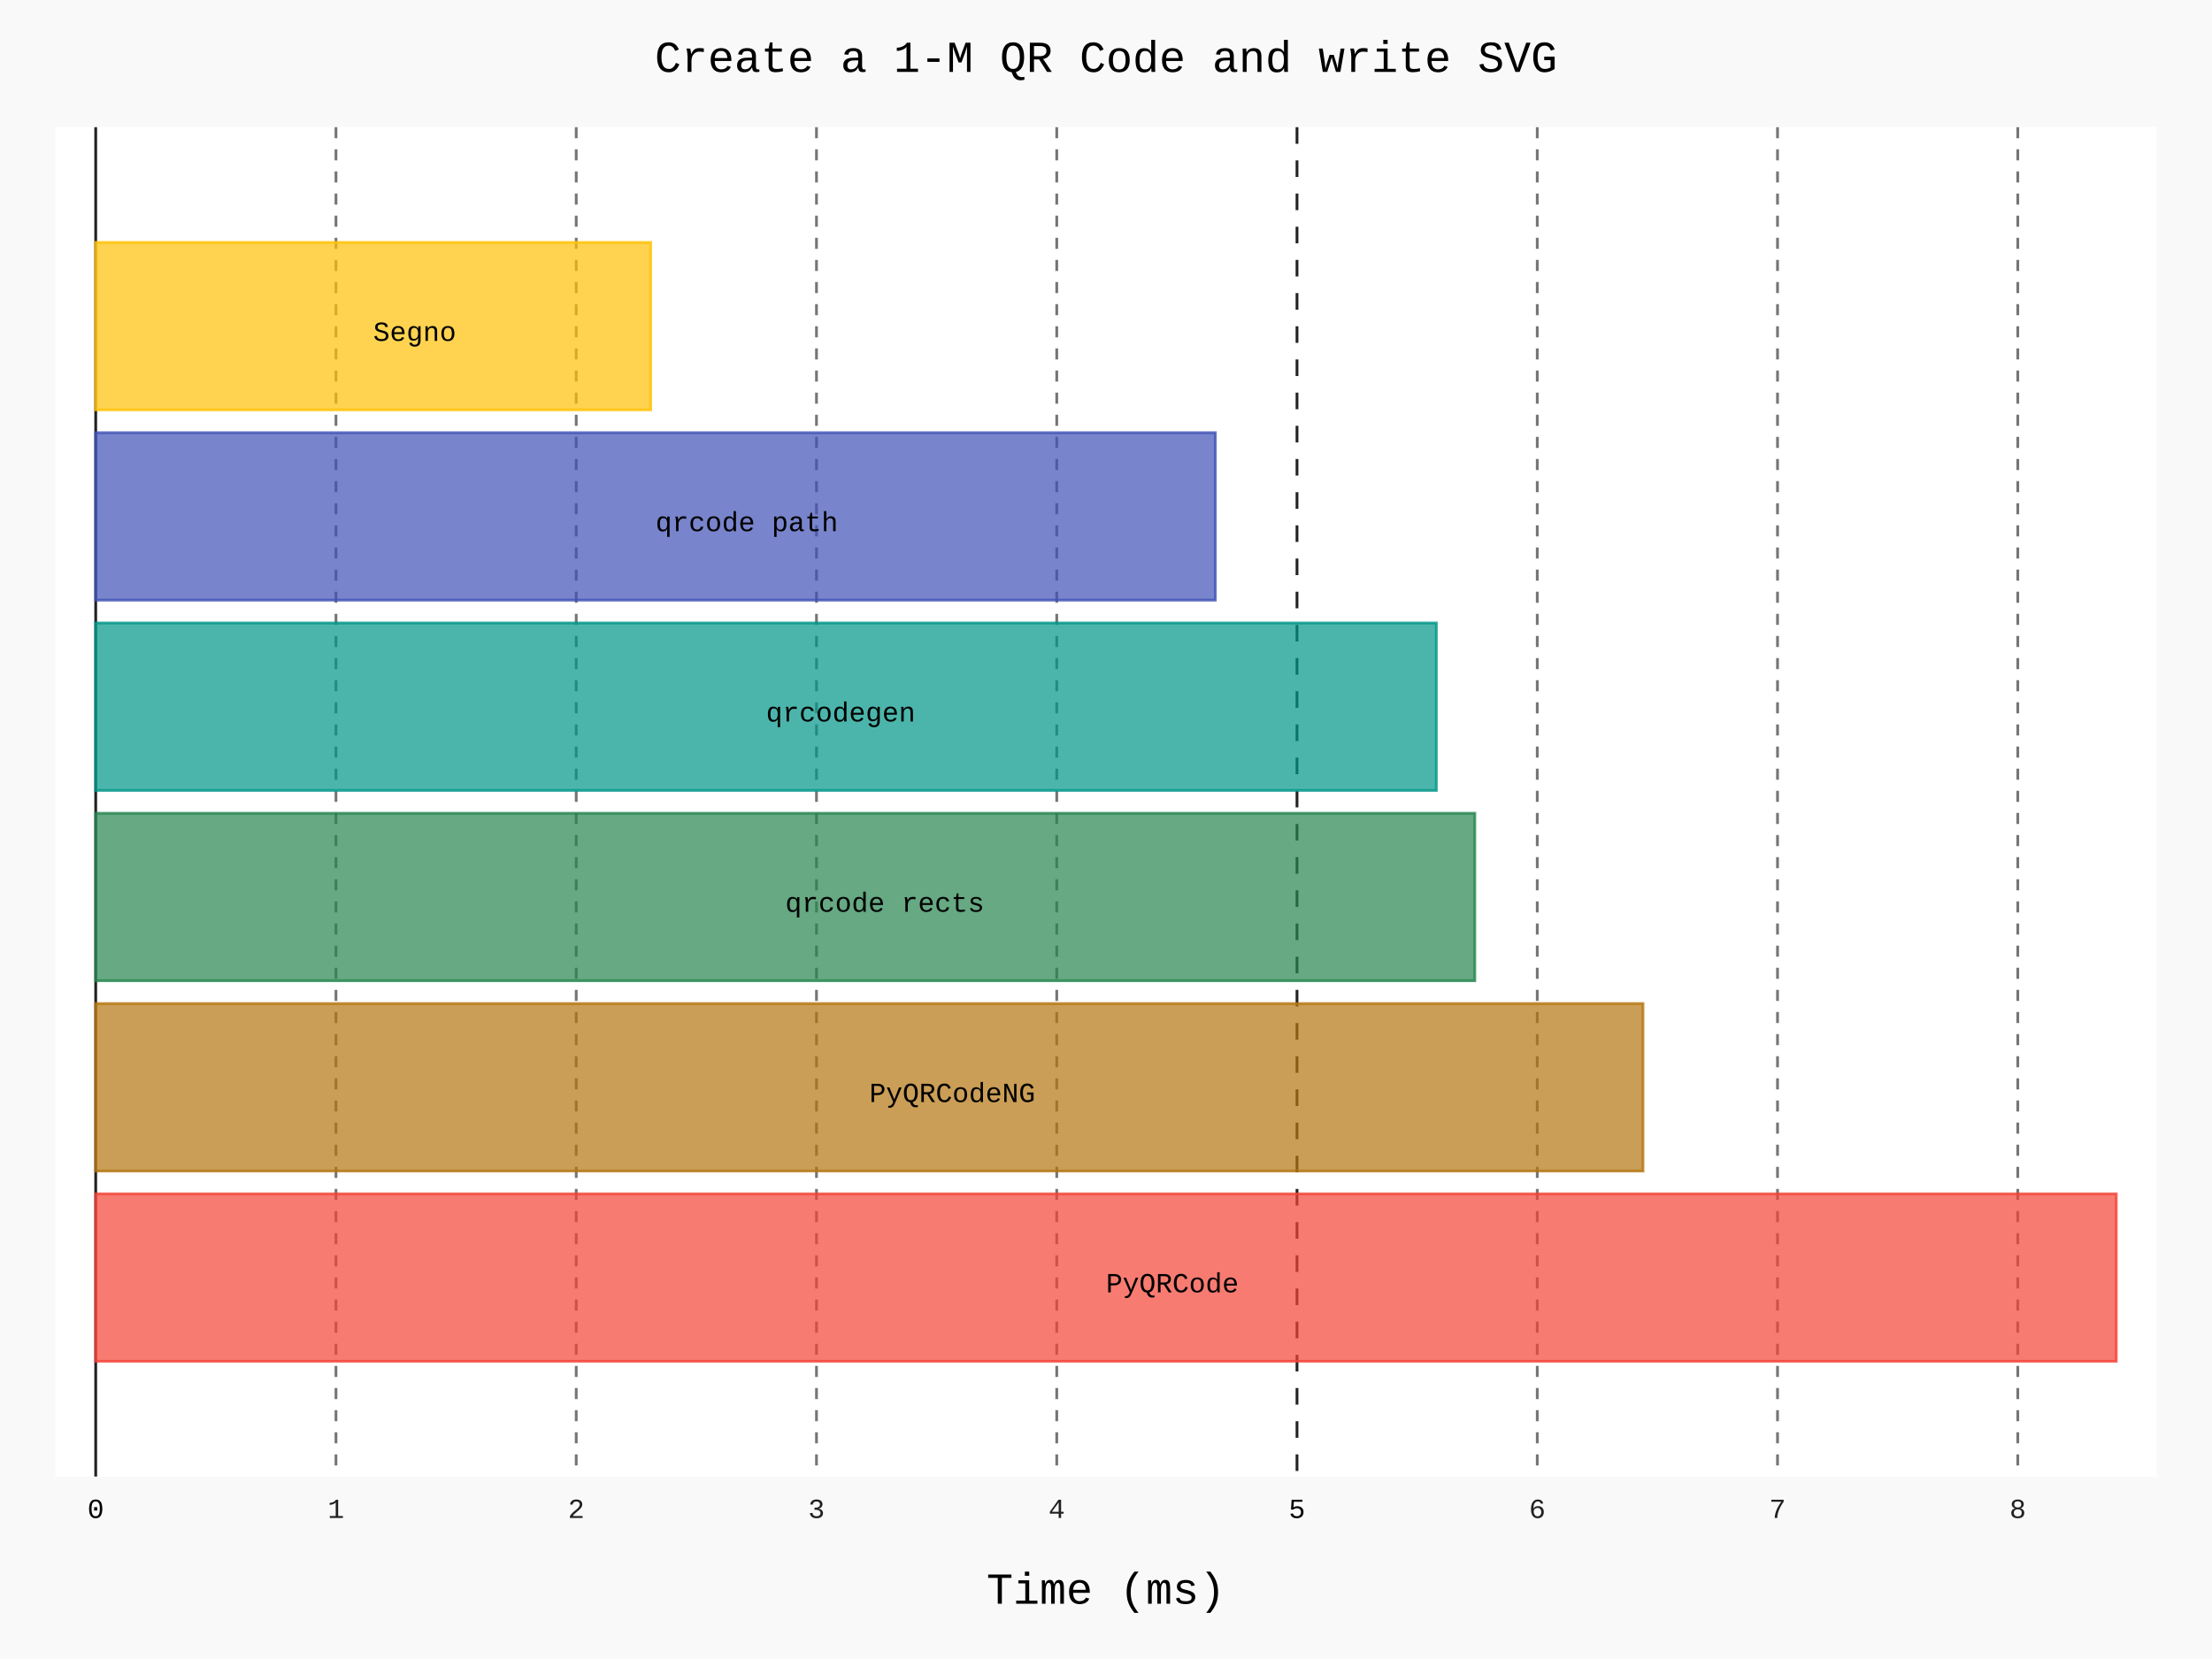
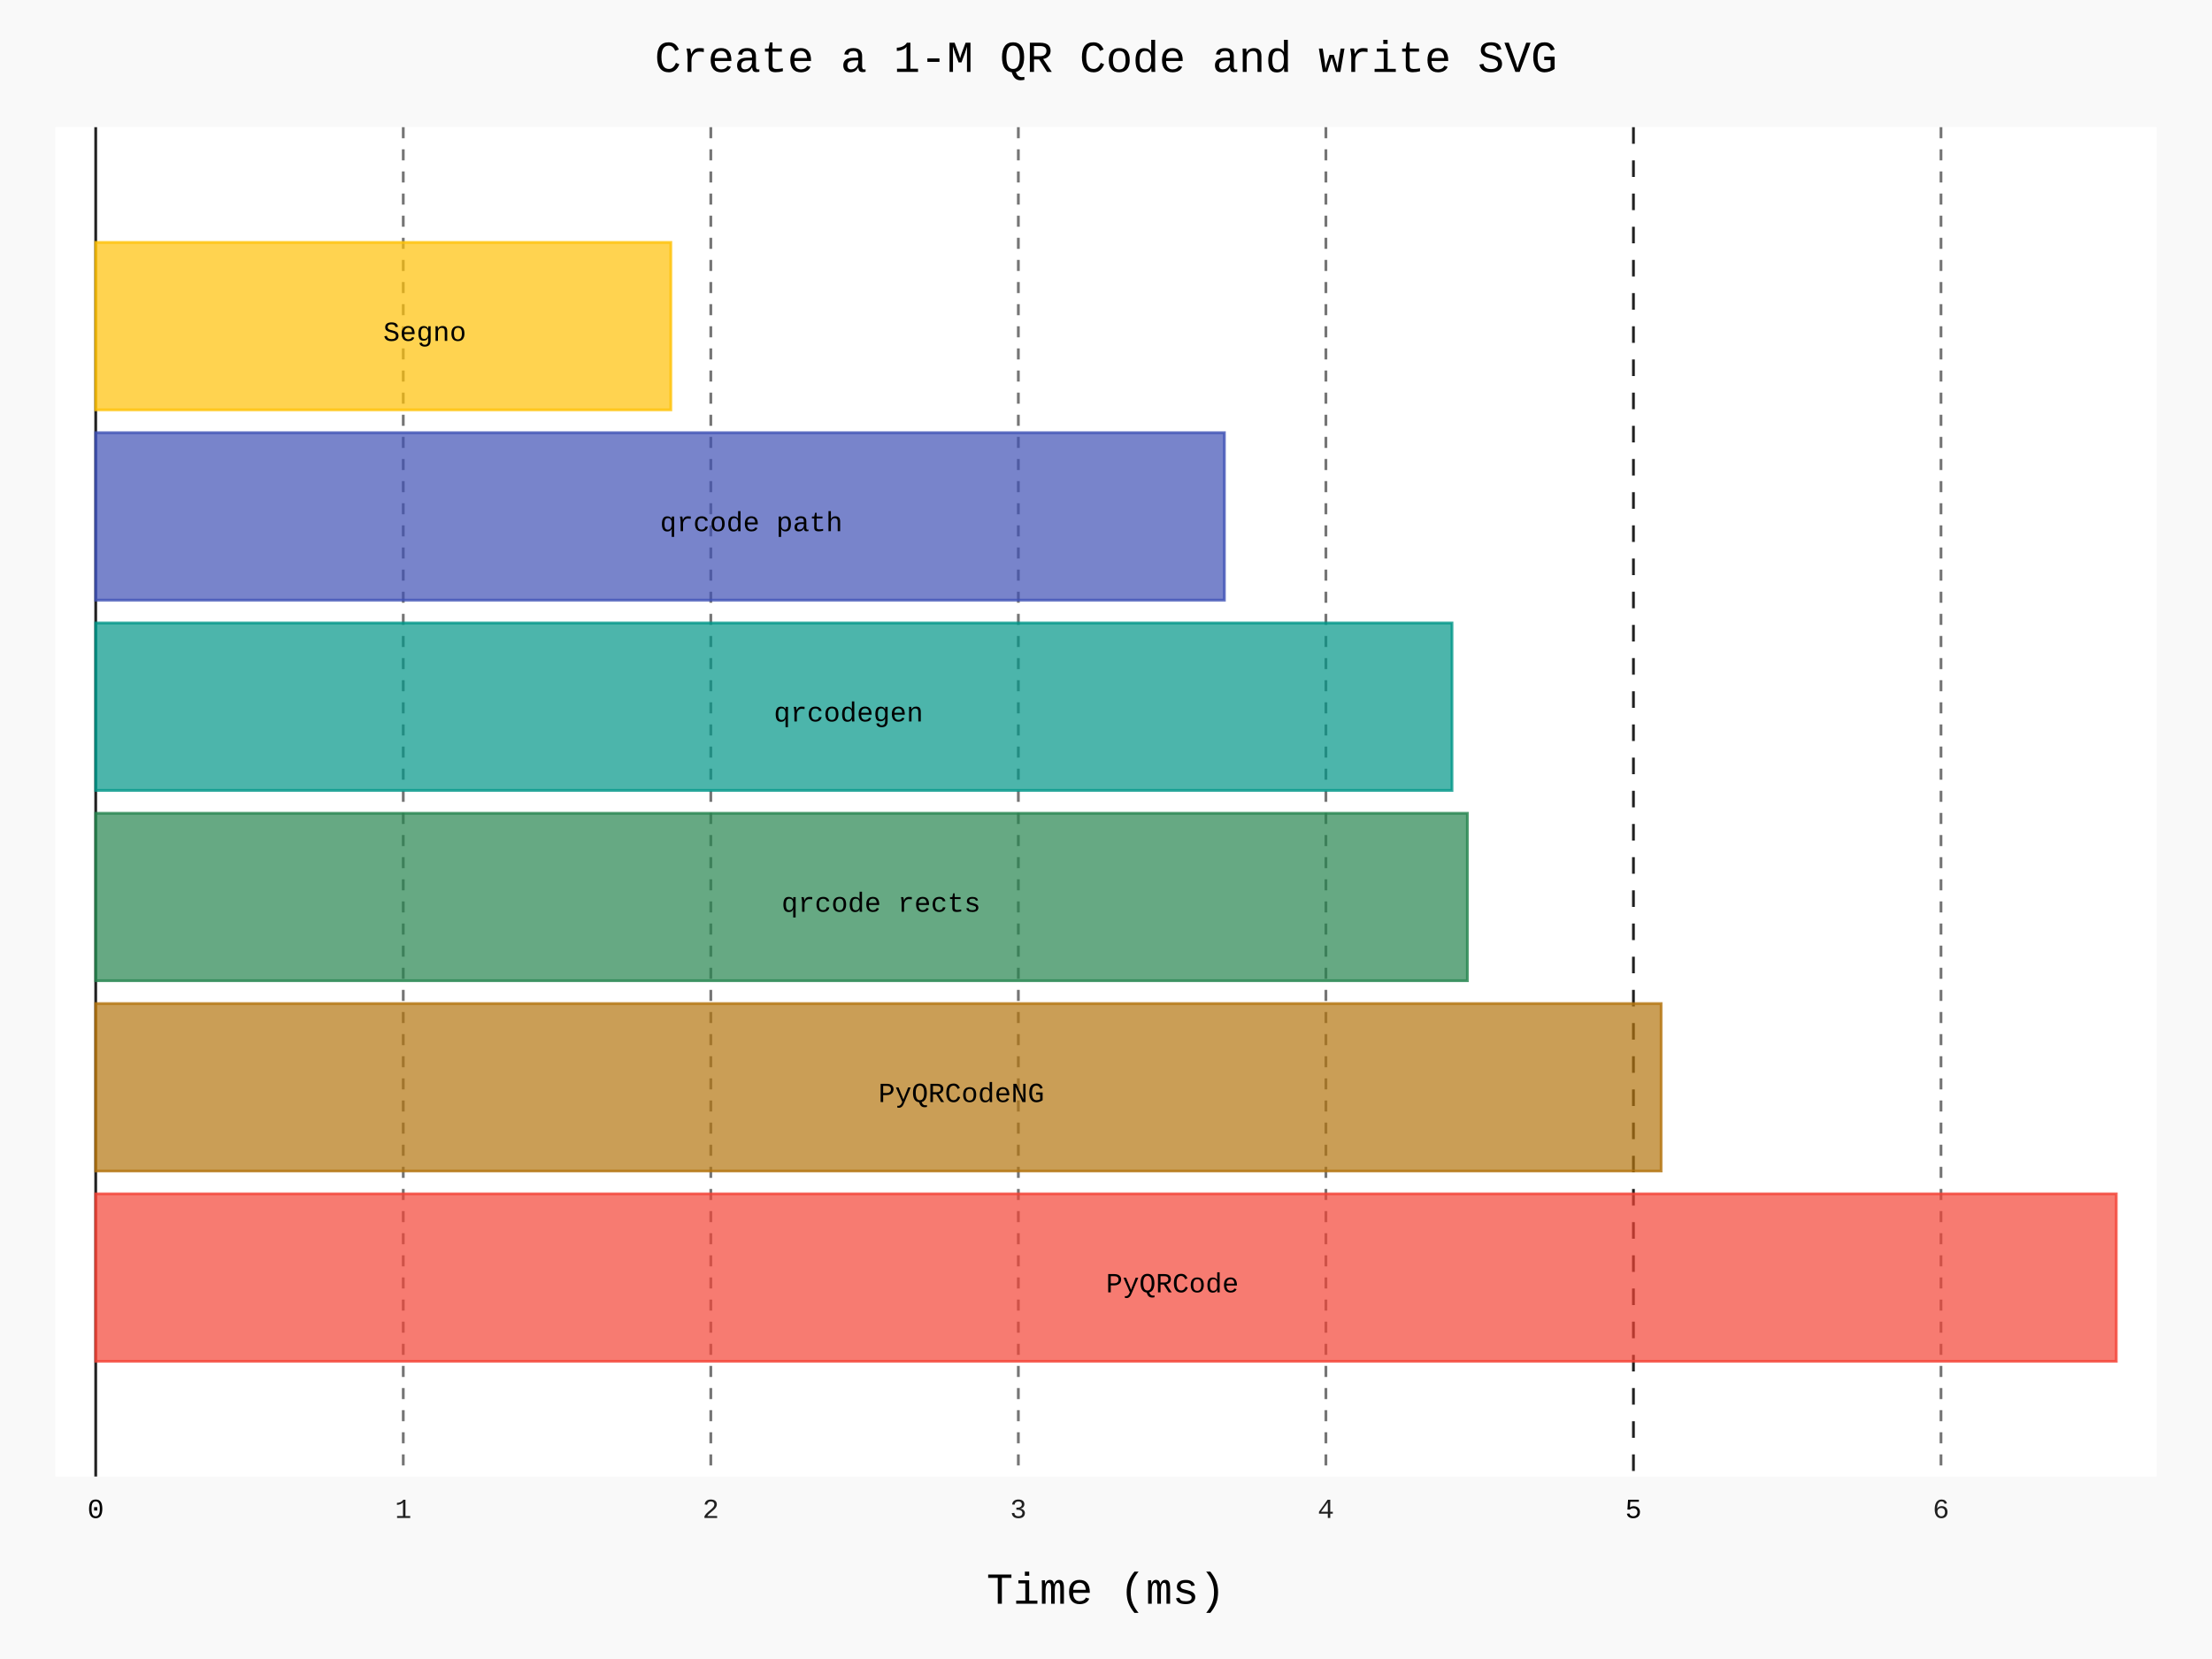
- <svg xmlns="http://www.w3.org/2000/svg" class="pygal-chart" id="chart-a93a9d20-c136-4341-9815-88f8b024cf48" viewBox="0 0 800 600">
+ <svg xmlns="http://www.w3.org/2000/svg" class="pygal-chart" id="chart-a00b165d-854d-4b7e-abb5-f491d4f0b020" viewBox="0 0 800 600">
  <defs>
-     <style type="text/css">#chart-a93a9d20-c136-4341-9815-88f8b024cf48{-webkit-user-select:none;-webkit-font-smoothing:antialiased;font-family:Consolas,"Liberation Mono",Menlo,Courier,monospace}#chart-a93a9d20-c136-4341-9815-88f8b024cf48 .title{font-family:Consolas,"Liberation Mono",Menlo,Courier,monospace;font-size:16px}#chart-a93a9d20-c136-4341-9815-88f8b024cf48 .legends .legend text{font-family:Consolas,"Liberation Mono",Menlo,Courier,monospace;font-size:14px}#chart-a93a9d20-c136-4341-9815-88f8b024cf48 .axis text{font-family:Consolas,"Liberation Mono",Menlo,Courier,monospace;font-size:10px}#chart-a93a9d20-c136-4341-9815-88f8b024cf48 .axis text.major{font-family:Consolas,"Liberation Mono",Menlo,Courier,monospace;font-size:10px}#chart-a93a9d20-c136-4341-9815-88f8b024cf48 .text-overlay text.value{font-family:Consolas,"Liberation Mono",Menlo,Courier,monospace;font-size:16px}#chart-a93a9d20-c136-4341-9815-88f8b024cf48 .text-overlay text.label{font-family:Consolas,"Liberation Mono",Menlo,Courier,monospace;font-size:10px}#chart-a93a9d20-c136-4341-9815-88f8b024cf48 .tooltip{font-family:Consolas,"Liberation Mono",Menlo,Courier,monospace;font-size:14px}#chart-a93a9d20-c136-4341-9815-88f8b024cf48 text.no_data{font-family:Consolas,"Liberation Mono",Menlo,Courier,monospace;font-size:64px}
- #chart-a93a9d20-c136-4341-9815-88f8b024cf48{background-color:rgba(249,249,249,1)}#chart-a93a9d20-c136-4341-9815-88f8b024cf48 path,#chart-a93a9d20-c136-4341-9815-88f8b024cf48 line,#chart-a93a9d20-c136-4341-9815-88f8b024cf48 rect,#chart-a93a9d20-c136-4341-9815-88f8b024cf48 circle{-webkit-transition:150ms;-moz-transition:150ms;transition:150ms}#chart-a93a9d20-c136-4341-9815-88f8b024cf48 .graph &gt; .background{fill:rgba(249,249,249,1)}#chart-a93a9d20-c136-4341-9815-88f8b024cf48 .plot &gt; .background{fill:rgba(255,255,255,1)}#chart-a93a9d20-c136-4341-9815-88f8b024cf48 .graph{fill:rgba(0,0,0,.87)}#chart-a93a9d20-c136-4341-9815-88f8b024cf48 text.no_data{fill:rgba(0,0,0,1)}#chart-a93a9d20-c136-4341-9815-88f8b024cf48 .title{fill:rgba(0,0,0,1)}#chart-a93a9d20-c136-4341-9815-88f8b024cf48 .legends .legend text{fill:rgba(0,0,0,.87)}#chart-a93a9d20-c136-4341-9815-88f8b024cf48 .legends .legend:hover text{fill:rgba(0,0,0,1)}#chart-a93a9d20-c136-4341-9815-88f8b024cf48 .axis .line{stroke:rgba(0,0,0,1)}#chart-a93a9d20-c136-4341-9815-88f8b024cf48 .axis .guide.line{stroke:rgba(0,0,0,.54)}#chart-a93a9d20-c136-4341-9815-88f8b024cf48 .axis .major.line{stroke:rgba(0,0,0,.87)}#chart-a93a9d20-c136-4341-9815-88f8b024cf48 .axis text.major{fill:rgba(0,0,0,1)}#chart-a93a9d20-c136-4341-9815-88f8b024cf48 .axis.y .guides:hover .guide.line,#chart-a93a9d20-c136-4341-9815-88f8b024cf48 .line-graph .axis.x .guides:hover .guide.line,#chart-a93a9d20-c136-4341-9815-88f8b024cf48 .stackedline-graph .axis.x .guides:hover .guide.line,#chart-a93a9d20-c136-4341-9815-88f8b024cf48 .xy-graph .axis.x .guides:hover .guide.line{stroke:rgba(0,0,0,1)}#chart-a93a9d20-c136-4341-9815-88f8b024cf48 .axis .guides:hover text{fill:rgba(0,0,0,1)}#chart-a93a9d20-c136-4341-9815-88f8b024cf48 .reactive{fill-opacity:.7;stroke-opacity:.8}#chart-a93a9d20-c136-4341-9815-88f8b024cf48 .ci{stroke:rgba(0,0,0,.87)}#chart-a93a9d20-c136-4341-9815-88f8b024cf48 .reactive.active,#chart-a93a9d20-c136-4341-9815-88f8b024cf48 .active .reactive{fill-opacity:.8;stroke-opacity:.9;stroke-width:4}#chart-a93a9d20-c136-4341-9815-88f8b024cf48 .ci .reactive.active{stroke-width:1.5}#chart-a93a9d20-c136-4341-9815-88f8b024cf48 .series text{fill:rgba(0,0,0,1)}#chart-a93a9d20-c136-4341-9815-88f8b024cf48 .tooltip rect{fill:rgba(255,255,255,1);stroke:rgba(0,0,0,1);-webkit-transition:opacity 150ms;-moz-transition:opacity 150ms;transition:opacity 150ms}#chart-a93a9d20-c136-4341-9815-88f8b024cf48 .tooltip .label{fill:rgba(0,0,0,.87)}#chart-a93a9d20-c136-4341-9815-88f8b024cf48 .tooltip .label{fill:rgba(0,0,0,.87)}#chart-a93a9d20-c136-4341-9815-88f8b024cf48 .tooltip .legend{font-size:.8em;fill:rgba(0,0,0,.54)}#chart-a93a9d20-c136-4341-9815-88f8b024cf48 .tooltip .x_label{font-size:.6em;fill:rgba(0,0,0,1)}#chart-a93a9d20-c136-4341-9815-88f8b024cf48 .tooltip .xlink{font-size:.5em;text-decoration:underline}#chart-a93a9d20-c136-4341-9815-88f8b024cf48 .tooltip .value{font-size:1.5em}#chart-a93a9d20-c136-4341-9815-88f8b024cf48 .bound{font-size:.5em}#chart-a93a9d20-c136-4341-9815-88f8b024cf48 .max-value{font-size:.75em;fill:rgba(0,0,0,.54)}#chart-a93a9d20-c136-4341-9815-88f8b024cf48 .map-element{fill:rgba(255,255,255,1);stroke:rgba(0,0,0,.54) !important}#chart-a93a9d20-c136-4341-9815-88f8b024cf48 .map-element .reactive{fill-opacity:inherit;stroke-opacity:inherit}#chart-a93a9d20-c136-4341-9815-88f8b024cf48 .color-0,#chart-a93a9d20-c136-4341-9815-88f8b024cf48 .color-0 a:visited{stroke:#F44336;fill:#F44336}#chart-a93a9d20-c136-4341-9815-88f8b024cf48 .color-1,#chart-a93a9d20-c136-4341-9815-88f8b024cf48 .color-1 a:visited{stroke:#3F51B5;fill:#3F51B5}#chart-a93a9d20-c136-4341-9815-88f8b024cf48 .color-2,#chart-a93a9d20-c136-4341-9815-88f8b024cf48 .color-2 a:visited{stroke:#009688;fill:#009688}#chart-a93a9d20-c136-4341-9815-88f8b024cf48 .color-3,#chart-a93a9d20-c136-4341-9815-88f8b024cf48 .color-3 a:visited{stroke:#FFC107;fill:#FFC107}#chart-a93a9d20-c136-4341-9815-88f8b024cf48 .color-4,#chart-a93a9d20-c136-4341-9815-88f8b024cf48 .color-4 a:visited{stroke:#FF5722;fill:#FF5722}#chart-a93a9d20-c136-4341-9815-88f8b024cf48 .color-5,#chart-a93a9d20-c136-4341-9815-88f8b024cf48 .color-5 a:visited{stroke:#9C27B0;fill:#9C27B0}#chart-a93a9d20-c136-4341-9815-88f8b024cf48 .text-overlay .color-0 text{fill:black}#chart-a93a9d20-c136-4341-9815-88f8b024cf48 .text-overlay .color-1 text{fill:black}#chart-a93a9d20-c136-4341-9815-88f8b024cf48 .text-overlay .color-2 text{fill:black}#chart-a93a9d20-c136-4341-9815-88f8b024cf48 .text-overlay .color-3 text{fill:black}#chart-a93a9d20-c136-4341-9815-88f8b024cf48 .text-overlay .color-4 text{fill:black}#chart-a93a9d20-c136-4341-9815-88f8b024cf48 .text-overlay .color-5 text{fill:black}
- #chart-a93a9d20-c136-4341-9815-88f8b024cf48 text.no_data{text-anchor:middle}#chart-a93a9d20-c136-4341-9815-88f8b024cf48 .guide.line{fill:none}#chart-a93a9d20-c136-4341-9815-88f8b024cf48 .centered{text-anchor:middle}#chart-a93a9d20-c136-4341-9815-88f8b024cf48 .title{text-anchor:middle}#chart-a93a9d20-c136-4341-9815-88f8b024cf48 .legends .legend text{fill-opacity:1}#chart-a93a9d20-c136-4341-9815-88f8b024cf48 .axis.x text{text-anchor:middle}#chart-a93a9d20-c136-4341-9815-88f8b024cf48 .axis.x:not(.web) text[transform]{text-anchor:start}#chart-a93a9d20-c136-4341-9815-88f8b024cf48 .axis.x:not(.web) text[transform].backwards{text-anchor:end}#chart-a93a9d20-c136-4341-9815-88f8b024cf48 .axis.y text{text-anchor:end}#chart-a93a9d20-c136-4341-9815-88f8b024cf48 .axis.y text[transform].backwards{text-anchor:start}#chart-a93a9d20-c136-4341-9815-88f8b024cf48 .axis.y2 text{text-anchor:start}#chart-a93a9d20-c136-4341-9815-88f8b024cf48 .axis.y2 text[transform].backwards{text-anchor:end}#chart-a93a9d20-c136-4341-9815-88f8b024cf48 .axis .guide.line{stroke-dasharray:4,4}#chart-a93a9d20-c136-4341-9815-88f8b024cf48 .axis .major.guide.line{stroke-dasharray:6,6}#chart-a93a9d20-c136-4341-9815-88f8b024cf48 .horizontal .axis.y .guide.line,#chart-a93a9d20-c136-4341-9815-88f8b024cf48 .horizontal .axis.y2 .guide.line,#chart-a93a9d20-c136-4341-9815-88f8b024cf48 .vertical .axis.x .guide.line{opacity:0}#chart-a93a9d20-c136-4341-9815-88f8b024cf48 .horizontal .axis.always_show .guide.line,#chart-a93a9d20-c136-4341-9815-88f8b024cf48 .vertical .axis.always_show .guide.line{opacity:1 !important}#chart-a93a9d20-c136-4341-9815-88f8b024cf48 .axis.y .guides:hover .guide.line,#chart-a93a9d20-c136-4341-9815-88f8b024cf48 .axis.y2 .guides:hover .guide.line,#chart-a93a9d20-c136-4341-9815-88f8b024cf48 .axis.x .guides:hover .guide.line{opacity:1}#chart-a93a9d20-c136-4341-9815-88f8b024cf48 .axis .guides:hover text{opacity:1}#chart-a93a9d20-c136-4341-9815-88f8b024cf48 .nofill{fill:none}#chart-a93a9d20-c136-4341-9815-88f8b024cf48 .subtle-fill{fill-opacity:.2}#chart-a93a9d20-c136-4341-9815-88f8b024cf48 .dot{stroke-width:1px;fill-opacity:1}#chart-a93a9d20-c136-4341-9815-88f8b024cf48 .dot.active{stroke-width:5px}#chart-a93a9d20-c136-4341-9815-88f8b024cf48 .dot.negative{fill:transparent}#chart-a93a9d20-c136-4341-9815-88f8b024cf48 text,#chart-a93a9d20-c136-4341-9815-88f8b024cf48 tspan{stroke:none !important}#chart-a93a9d20-c136-4341-9815-88f8b024cf48 .series text.active{opacity:1}#chart-a93a9d20-c136-4341-9815-88f8b024cf48 .tooltip rect{fill-opacity:.95;stroke-width:.5}#chart-a93a9d20-c136-4341-9815-88f8b024cf48 .tooltip text{fill-opacity:1}#chart-a93a9d20-c136-4341-9815-88f8b024cf48 .showable{visibility:hidden}#chart-a93a9d20-c136-4341-9815-88f8b024cf48 .showable.shown{visibility:visible}#chart-a93a9d20-c136-4341-9815-88f8b024cf48 .gauge-background{fill:rgba(229,229,229,1);stroke:none}#chart-a93a9d20-c136-4341-9815-88f8b024cf48 .bg-lines{stroke:rgba(249,249,249,1);stroke-width:2px}</style>
+     <style type="text/css">#chart-a00b165d-854d-4b7e-abb5-f491d4f0b020{-webkit-user-select:none;-webkit-font-smoothing:antialiased;font-family:Consolas,"Liberation Mono",Menlo,Courier,monospace}#chart-a00b165d-854d-4b7e-abb5-f491d4f0b020 .title{font-family:Consolas,"Liberation Mono",Menlo,Courier,monospace;font-size:16px}#chart-a00b165d-854d-4b7e-abb5-f491d4f0b020 .legends .legend text{font-family:Consolas,"Liberation Mono",Menlo,Courier,monospace;font-size:14px}#chart-a00b165d-854d-4b7e-abb5-f491d4f0b020 .axis text{font-family:Consolas,"Liberation Mono",Menlo,Courier,monospace;font-size:10px}#chart-a00b165d-854d-4b7e-abb5-f491d4f0b020 .axis text.major{font-family:Consolas,"Liberation Mono",Menlo,Courier,monospace;font-size:10px}#chart-a00b165d-854d-4b7e-abb5-f491d4f0b020 .text-overlay text.value{font-family:Consolas,"Liberation Mono",Menlo,Courier,monospace;font-size:16px}#chart-a00b165d-854d-4b7e-abb5-f491d4f0b020 .text-overlay text.label{font-family:Consolas,"Liberation Mono",Menlo,Courier,monospace;font-size:10px}#chart-a00b165d-854d-4b7e-abb5-f491d4f0b020 .tooltip{font-family:Consolas,"Liberation Mono",Menlo,Courier,monospace;font-size:14px}#chart-a00b165d-854d-4b7e-abb5-f491d4f0b020 text.no_data{font-family:Consolas,"Liberation Mono",Menlo,Courier,monospace;font-size:64px}
+ #chart-a00b165d-854d-4b7e-abb5-f491d4f0b020{background-color:rgba(249,249,249,1)}#chart-a00b165d-854d-4b7e-abb5-f491d4f0b020 path,#chart-a00b165d-854d-4b7e-abb5-f491d4f0b020 line,#chart-a00b165d-854d-4b7e-abb5-f491d4f0b020 rect,#chart-a00b165d-854d-4b7e-abb5-f491d4f0b020 circle{-webkit-transition:150ms;-moz-transition:150ms;transition:150ms}#chart-a00b165d-854d-4b7e-abb5-f491d4f0b020 .graph &gt; .background{fill:rgba(249,249,249,1)}#chart-a00b165d-854d-4b7e-abb5-f491d4f0b020 .plot &gt; .background{fill:rgba(255,255,255,1)}#chart-a00b165d-854d-4b7e-abb5-f491d4f0b020 .graph{fill:rgba(0,0,0,.87)}#chart-a00b165d-854d-4b7e-abb5-f491d4f0b020 text.no_data{fill:rgba(0,0,0,1)}#chart-a00b165d-854d-4b7e-abb5-f491d4f0b020 .title{fill:rgba(0,0,0,1)}#chart-a00b165d-854d-4b7e-abb5-f491d4f0b020 .legends .legend text{fill:rgba(0,0,0,.87)}#chart-a00b165d-854d-4b7e-abb5-f491d4f0b020 .legends .legend:hover text{fill:rgba(0,0,0,1)}#chart-a00b165d-854d-4b7e-abb5-f491d4f0b020 .axis .line{stroke:rgba(0,0,0,1)}#chart-a00b165d-854d-4b7e-abb5-f491d4f0b020 .axis .guide.line{stroke:rgba(0,0,0,.54)}#chart-a00b165d-854d-4b7e-abb5-f491d4f0b020 .axis .major.line{stroke:rgba(0,0,0,.87)}#chart-a00b165d-854d-4b7e-abb5-f491d4f0b020 .axis text.major{fill:rgba(0,0,0,1)}#chart-a00b165d-854d-4b7e-abb5-f491d4f0b020 .axis.y .guides:hover .guide.line,#chart-a00b165d-854d-4b7e-abb5-f491d4f0b020 .line-graph .axis.x .guides:hover .guide.line,#chart-a00b165d-854d-4b7e-abb5-f491d4f0b020 .stackedline-graph .axis.x .guides:hover .guide.line,#chart-a00b165d-854d-4b7e-abb5-f491d4f0b020 .xy-graph .axis.x .guides:hover .guide.line{stroke:rgba(0,0,0,1)}#chart-a00b165d-854d-4b7e-abb5-f491d4f0b020 .axis .guides:hover text{fill:rgba(0,0,0,1)}#chart-a00b165d-854d-4b7e-abb5-f491d4f0b020 .reactive{fill-opacity:.7;stroke-opacity:.8}#chart-a00b165d-854d-4b7e-abb5-f491d4f0b020 .ci{stroke:rgba(0,0,0,.87)}#chart-a00b165d-854d-4b7e-abb5-f491d4f0b020 .reactive.active,#chart-a00b165d-854d-4b7e-abb5-f491d4f0b020 .active .reactive{fill-opacity:.8;stroke-opacity:.9;stroke-width:4}#chart-a00b165d-854d-4b7e-abb5-f491d4f0b020 .ci .reactive.active{stroke-width:1.5}#chart-a00b165d-854d-4b7e-abb5-f491d4f0b020 .series text{fill:rgba(0,0,0,1)}#chart-a00b165d-854d-4b7e-abb5-f491d4f0b020 .tooltip rect{fill:rgba(255,255,255,1);stroke:rgba(0,0,0,1);-webkit-transition:opacity 150ms;-moz-transition:opacity 150ms;transition:opacity 150ms}#chart-a00b165d-854d-4b7e-abb5-f491d4f0b020 .tooltip .label{fill:rgba(0,0,0,.87)}#chart-a00b165d-854d-4b7e-abb5-f491d4f0b020 .tooltip .label{fill:rgba(0,0,0,.87)}#chart-a00b165d-854d-4b7e-abb5-f491d4f0b020 .tooltip .legend{font-size:.8em;fill:rgba(0,0,0,.54)}#chart-a00b165d-854d-4b7e-abb5-f491d4f0b020 .tooltip .x_label{font-size:.6em;fill:rgba(0,0,0,1)}#chart-a00b165d-854d-4b7e-abb5-f491d4f0b020 .tooltip .xlink{font-size:.5em;text-decoration:underline}#chart-a00b165d-854d-4b7e-abb5-f491d4f0b020 .tooltip .value{font-size:1.5em}#chart-a00b165d-854d-4b7e-abb5-f491d4f0b020 .bound{font-size:.5em}#chart-a00b165d-854d-4b7e-abb5-f491d4f0b020 .max-value{font-size:.75em;fill:rgba(0,0,0,.54)}#chart-a00b165d-854d-4b7e-abb5-f491d4f0b020 .map-element{fill:rgba(255,255,255,1);stroke:rgba(0,0,0,.54) !important}#chart-a00b165d-854d-4b7e-abb5-f491d4f0b020 .map-element .reactive{fill-opacity:inherit;stroke-opacity:inherit}#chart-a00b165d-854d-4b7e-abb5-f491d4f0b020 .color-0,#chart-a00b165d-854d-4b7e-abb5-f491d4f0b020 .color-0 a:visited{stroke:#F44336;fill:#F44336}#chart-a00b165d-854d-4b7e-abb5-f491d4f0b020 .color-1,#chart-a00b165d-854d-4b7e-abb5-f491d4f0b020 .color-1 a:visited{stroke:#3F51B5;fill:#3F51B5}#chart-a00b165d-854d-4b7e-abb5-f491d4f0b020 .color-2,#chart-a00b165d-854d-4b7e-abb5-f491d4f0b020 .color-2 a:visited{stroke:#009688;fill:#009688}#chart-a00b165d-854d-4b7e-abb5-f491d4f0b020 .color-3,#chart-a00b165d-854d-4b7e-abb5-f491d4f0b020 .color-3 a:visited{stroke:#FFC107;fill:#FFC107}#chart-a00b165d-854d-4b7e-abb5-f491d4f0b020 .color-4,#chart-a00b165d-854d-4b7e-abb5-f491d4f0b020 .color-4 a:visited{stroke:#FF5722;fill:#FF5722}#chart-a00b165d-854d-4b7e-abb5-f491d4f0b020 .color-5,#chart-a00b165d-854d-4b7e-abb5-f491d4f0b020 .color-5 a:visited{stroke:#9C27B0;fill:#9C27B0}#chart-a00b165d-854d-4b7e-abb5-f491d4f0b020 .text-overlay .color-0 text{fill:black}#chart-a00b165d-854d-4b7e-abb5-f491d4f0b020 .text-overlay .color-1 text{fill:black}#chart-a00b165d-854d-4b7e-abb5-f491d4f0b020 .text-overlay .color-2 text{fill:black}#chart-a00b165d-854d-4b7e-abb5-f491d4f0b020 .text-overlay .color-3 text{fill:black}#chart-a00b165d-854d-4b7e-abb5-f491d4f0b020 .text-overlay .color-4 text{fill:black}#chart-a00b165d-854d-4b7e-abb5-f491d4f0b020 .text-overlay .color-5 text{fill:black}
+ #chart-a00b165d-854d-4b7e-abb5-f491d4f0b020 text.no_data{text-anchor:middle}#chart-a00b165d-854d-4b7e-abb5-f491d4f0b020 .guide.line{fill:none}#chart-a00b165d-854d-4b7e-abb5-f491d4f0b020 .centered{text-anchor:middle}#chart-a00b165d-854d-4b7e-abb5-f491d4f0b020 .title{text-anchor:middle}#chart-a00b165d-854d-4b7e-abb5-f491d4f0b020 .legends .legend text{fill-opacity:1}#chart-a00b165d-854d-4b7e-abb5-f491d4f0b020 .axis.x text{text-anchor:middle}#chart-a00b165d-854d-4b7e-abb5-f491d4f0b020 .axis.x:not(.web) text[transform]{text-anchor:start}#chart-a00b165d-854d-4b7e-abb5-f491d4f0b020 .axis.x:not(.web) text[transform].backwards{text-anchor:end}#chart-a00b165d-854d-4b7e-abb5-f491d4f0b020 .axis.y text{text-anchor:end}#chart-a00b165d-854d-4b7e-abb5-f491d4f0b020 .axis.y text[transform].backwards{text-anchor:start}#chart-a00b165d-854d-4b7e-abb5-f491d4f0b020 .axis.y2 text{text-anchor:start}#chart-a00b165d-854d-4b7e-abb5-f491d4f0b020 .axis.y2 text[transform].backwards{text-anchor:end}#chart-a00b165d-854d-4b7e-abb5-f491d4f0b020 .axis .guide.line{stroke-dasharray:4,4}#chart-a00b165d-854d-4b7e-abb5-f491d4f0b020 .axis .major.guide.line{stroke-dasharray:6,6}#chart-a00b165d-854d-4b7e-abb5-f491d4f0b020 .horizontal .axis.y .guide.line,#chart-a00b165d-854d-4b7e-abb5-f491d4f0b020 .horizontal .axis.y2 .guide.line,#chart-a00b165d-854d-4b7e-abb5-f491d4f0b020 .vertical .axis.x .guide.line{opacity:0}#chart-a00b165d-854d-4b7e-abb5-f491d4f0b020 .horizontal .axis.always_show .guide.line,#chart-a00b165d-854d-4b7e-abb5-f491d4f0b020 .vertical .axis.always_show .guide.line{opacity:1 !important}#chart-a00b165d-854d-4b7e-abb5-f491d4f0b020 .axis.y .guides:hover .guide.line,#chart-a00b165d-854d-4b7e-abb5-f491d4f0b020 .axis.y2 .guides:hover .guide.line,#chart-a00b165d-854d-4b7e-abb5-f491d4f0b020 .axis.x .guides:hover .guide.line{opacity:1}#chart-a00b165d-854d-4b7e-abb5-f491d4f0b020 .axis .guides:hover text{opacity:1}#chart-a00b165d-854d-4b7e-abb5-f491d4f0b020 .nofill{fill:none}#chart-a00b165d-854d-4b7e-abb5-f491d4f0b020 .subtle-fill{fill-opacity:.2}#chart-a00b165d-854d-4b7e-abb5-f491d4f0b020 .dot{stroke-width:1px;fill-opacity:1}#chart-a00b165d-854d-4b7e-abb5-f491d4f0b020 .dot.active{stroke-width:5px}#chart-a00b165d-854d-4b7e-abb5-f491d4f0b020 .dot.negative{fill:transparent}#chart-a00b165d-854d-4b7e-abb5-f491d4f0b020 text,#chart-a00b165d-854d-4b7e-abb5-f491d4f0b020 tspan{stroke:none !important}#chart-a00b165d-854d-4b7e-abb5-f491d4f0b020 .series text.active{opacity:1}#chart-a00b165d-854d-4b7e-abb5-f491d4f0b020 .tooltip rect{fill-opacity:.95;stroke-width:.5}#chart-a00b165d-854d-4b7e-abb5-f491d4f0b020 .tooltip text{fill-opacity:1}#chart-a00b165d-854d-4b7e-abb5-f491d4f0b020 .showable{visibility:hidden}#chart-a00b165d-854d-4b7e-abb5-f491d4f0b020 .showable.shown{visibility:visible}#chart-a00b165d-854d-4b7e-abb5-f491d4f0b020 .gauge-background{fill:rgba(229,229,229,1);stroke:none}#chart-a00b165d-854d-4b7e-abb5-f491d4f0b020 .bg-lines{stroke:rgba(249,249,249,1);stroke-width:2px}</style>
  </defs>
  <g class="graph horizontalbar-graph horizontal">
    <rect class="background" height="600" width="800" x="0" y="0" />
    <g class="plot" transform="translate(20, 46)">
      <rect class="background" height="488" width="760" x="0" y="0" />
      <g class="axis x always_show">
        <g class="guides">
          <path class="axis major line" d="M14.615 0 v488" />
          <text class="major" x="14.615" y="503.0">0</text>
        </g>
        <g class="guides">
-           <path class="guide line" d="M101.508 0 v488" />
-           <text class="" x="101.508" y="503.0">1</text>
+           <path class="guide line" d="M125.844 0 v488" />
+           <text class="" x="125.844" y="503.0">1</text>
        </g>
        <g class="guides">
-           <path class="guide line" d="M188.401 0 v488" />
-           <text class="" x="188.401" y="503.0">2</text>
+           <path class="guide line" d="M237.072 0 v488" />
+           <text class="" x="237.072" y="503.0">2</text>
        </g>
        <g class="guides">
-           <path class="guide line" d="M275.294 0 v488" />
-           <text class="" x="275.294" y="503.0">3</text>
+           <path class="guide line" d="M348.3 0 v488" />
+           <text class="" x="348.3" y="503.0">3</text>
        </g>
        <g class="guides">
-           <path class="guide line" d="M362.187 0 v488" />
-           <text class="" x="362.187" y="503.0">4</text>
+           <path class="guide line" d="M459.528 0 v488" />
+           <text class="" x="459.528" y="503.0">4</text>
        </g>
        <g class="guides">
-           <path class="major guide line" d="M449.08 0 v488" />
-           <text class="major" x="449.08" y="503.0">5</text>
+           <path class="major guide line" d="M570.756 0 v488" />
+           <text class="major" x="570.756" y="503.0">5</text>
        </g>
        <g class="guides">
-           <path class="guide line" d="M535.973 0 v488" />
-           <text class="" x="535.973" y="503.0">6</text>
-         </g>
-         <g class="guides">
-           <path class="guide line" d="M622.866 0 v488" />
-           <text class="" x="622.866" y="503.0">7</text>
-         </g>
-         <g class="guides">
-           <path class="guide line" d="M709.759 0 v488" />
-           <text class="" x="709.759" y="503.0">8</text>
+           <path class="guide line" d="M681.985 0 v488" />
+           <text class="" x="681.985" y="503.0">6</text>
        </g>
      </g>
      <g class="series serie-5 color-5">
        <g class="bars">
          <g class="bar" style="fill: #F44336; stroke: #F44336">
            <rect class="rect reactive tooltip-trigger" height="60.562" rx="0" ry="0" width="730.769" x="14.615" y="385.77" />
          </g>
        </g>
      </g>
      <g class="series serie-4 color-4">
        <g class="bars">
          <g class="bar" style="fill: #b4750f; stroke: #b4750f">
-             <rect class="rect reactive tooltip-trigger" height="60.562" rx="0" ry="0" width="559.59" x="14.615" y="316.95" />
+             <rect class="rect reactive tooltip-trigger" height="60.562" rx="0" ry="0" width="566.152" x="14.615" y="316.95" />
          </g>
        </g>
      </g>
      <g class="series serie-3 color-3">
        <g class="bars">
          <g class="bar" style="fill: #26854F; stroke: #26854F">
-             <rect class="rect reactive tooltip-trigger" height="60.562" rx="0" ry="0" width="498.765" x="14.615" y="248.129" />
+             <rect class="rect reactive tooltip-trigger" height="60.562" rx="0" ry="0" width="496.078" x="14.615" y="248.129" />
          </g>
        </g>
      </g>
      <g class="series serie-2 color-2">
        <g class="bars">
          <g class="bar" style="fill: #009688; stroke: #009688">
-             <rect class="rect reactive tooltip-trigger" height="60.562" rx="0" ry="0" width="484.862" x="14.615" y="179.309" />
+             <rect class="rect reactive tooltip-trigger" height="60.562" rx="0" ry="0" width="490.516" x="14.615" y="179.309" />
          </g>
        </g>
      </g>
      <g class="series serie-1 color-1">
        <g class="bars">
          <g class="bar" style="fill: #3F51B5; stroke: #3F51B5">
-             <rect class="rect reactive tooltip-trigger" height="60.562" rx="0" ry="0" width="404.921" x="14.615" y="110.488" />
+             <rect class="rect reactive tooltip-trigger" height="60.562" rx="0" ry="0" width="408.207" x="14.615" y="110.488" />
          </g>
        </g>
      </g>
      <g class="series serie-0 color-0">
        <g class="bars">
          <g class="bar" style="fill: #FFC107; stroke: #FFC107">
-             <rect class="rect reactive tooltip-trigger" height="60.562" rx="0" ry="0" width="200.723" x="14.615" y="41.668" />
+             <rect class="rect reactive tooltip-trigger" height="60.562" rx="0" ry="0" width="207.997" x="14.615" y="41.668" />
          </g>
        </g>
      </g>
    </g>
    <g class="titles">
      <text class="title plot_title" x="400.0" y="26">Create a 1-M QR Code and write SVG</text>
      <text class="title" x="400.0" y="580">Time (ms)</text>
    </g>
    <g class="plot overlay" transform="translate(20, 46)">
      <g class="series serie-5 color-5" />
      <g class="series serie-4 color-4" />
      <g class="series serie-3 color-3" />
      <g class="series serie-2 color-2" />
      <g class="series serie-1 color-1" />
      <g class="series serie-0 color-0" />
    </g>
    <g class="plot text-overlay" transform="translate(20, 46)">
      <g class="series serie-5 color-5">
        <text class="label" x="380.0" y="421.385">PyQRCode</text>
      </g>
      <g class="series serie-4 color-4">
-         <text class="label" x="294.411" y="352.564">PyQRCodeNG</text>
+         <text class="label" x="297.691" y="352.564">PyQRCodeNG</text>
      </g>
      <g class="series serie-3 color-3">
-         <text class="label" x="263.998" y="283.744">qrcode rects</text>
+         <text class="label" x="262.654" y="283.744">qrcode rects</text>
      </g>
      <g class="series serie-2 color-2">
-         <text class="label" x="257.047" y="214.923">qrcodegen</text>
+         <text class="label" x="259.874" y="214.923">qrcodegen</text>
      </g>
      <g class="series serie-1 color-1">
-         <text class="label" x="217.076" y="146.103">qrcode path</text>
+         <text class="label" x="218.719" y="146.103">qrcode path</text>
      </g>
      <g class="series serie-0 color-0">
-         <text class="label" x="114.977" y="77.282">Segno</text>
+         <text class="label" x="118.614" y="77.282">Segno</text>
      </g>
    </g>
    <g class="plot tooltip-overlay" transform="translate(20, 46)">
      <g class="tooltip" style="opacity: 0" transform="translate(0 0)">
        <rect class="tooltip-box" height="0" rx="0" ry="0" width="0" />
        <g class="text" />
      </g>
    </g>
  </g>
</svg>
